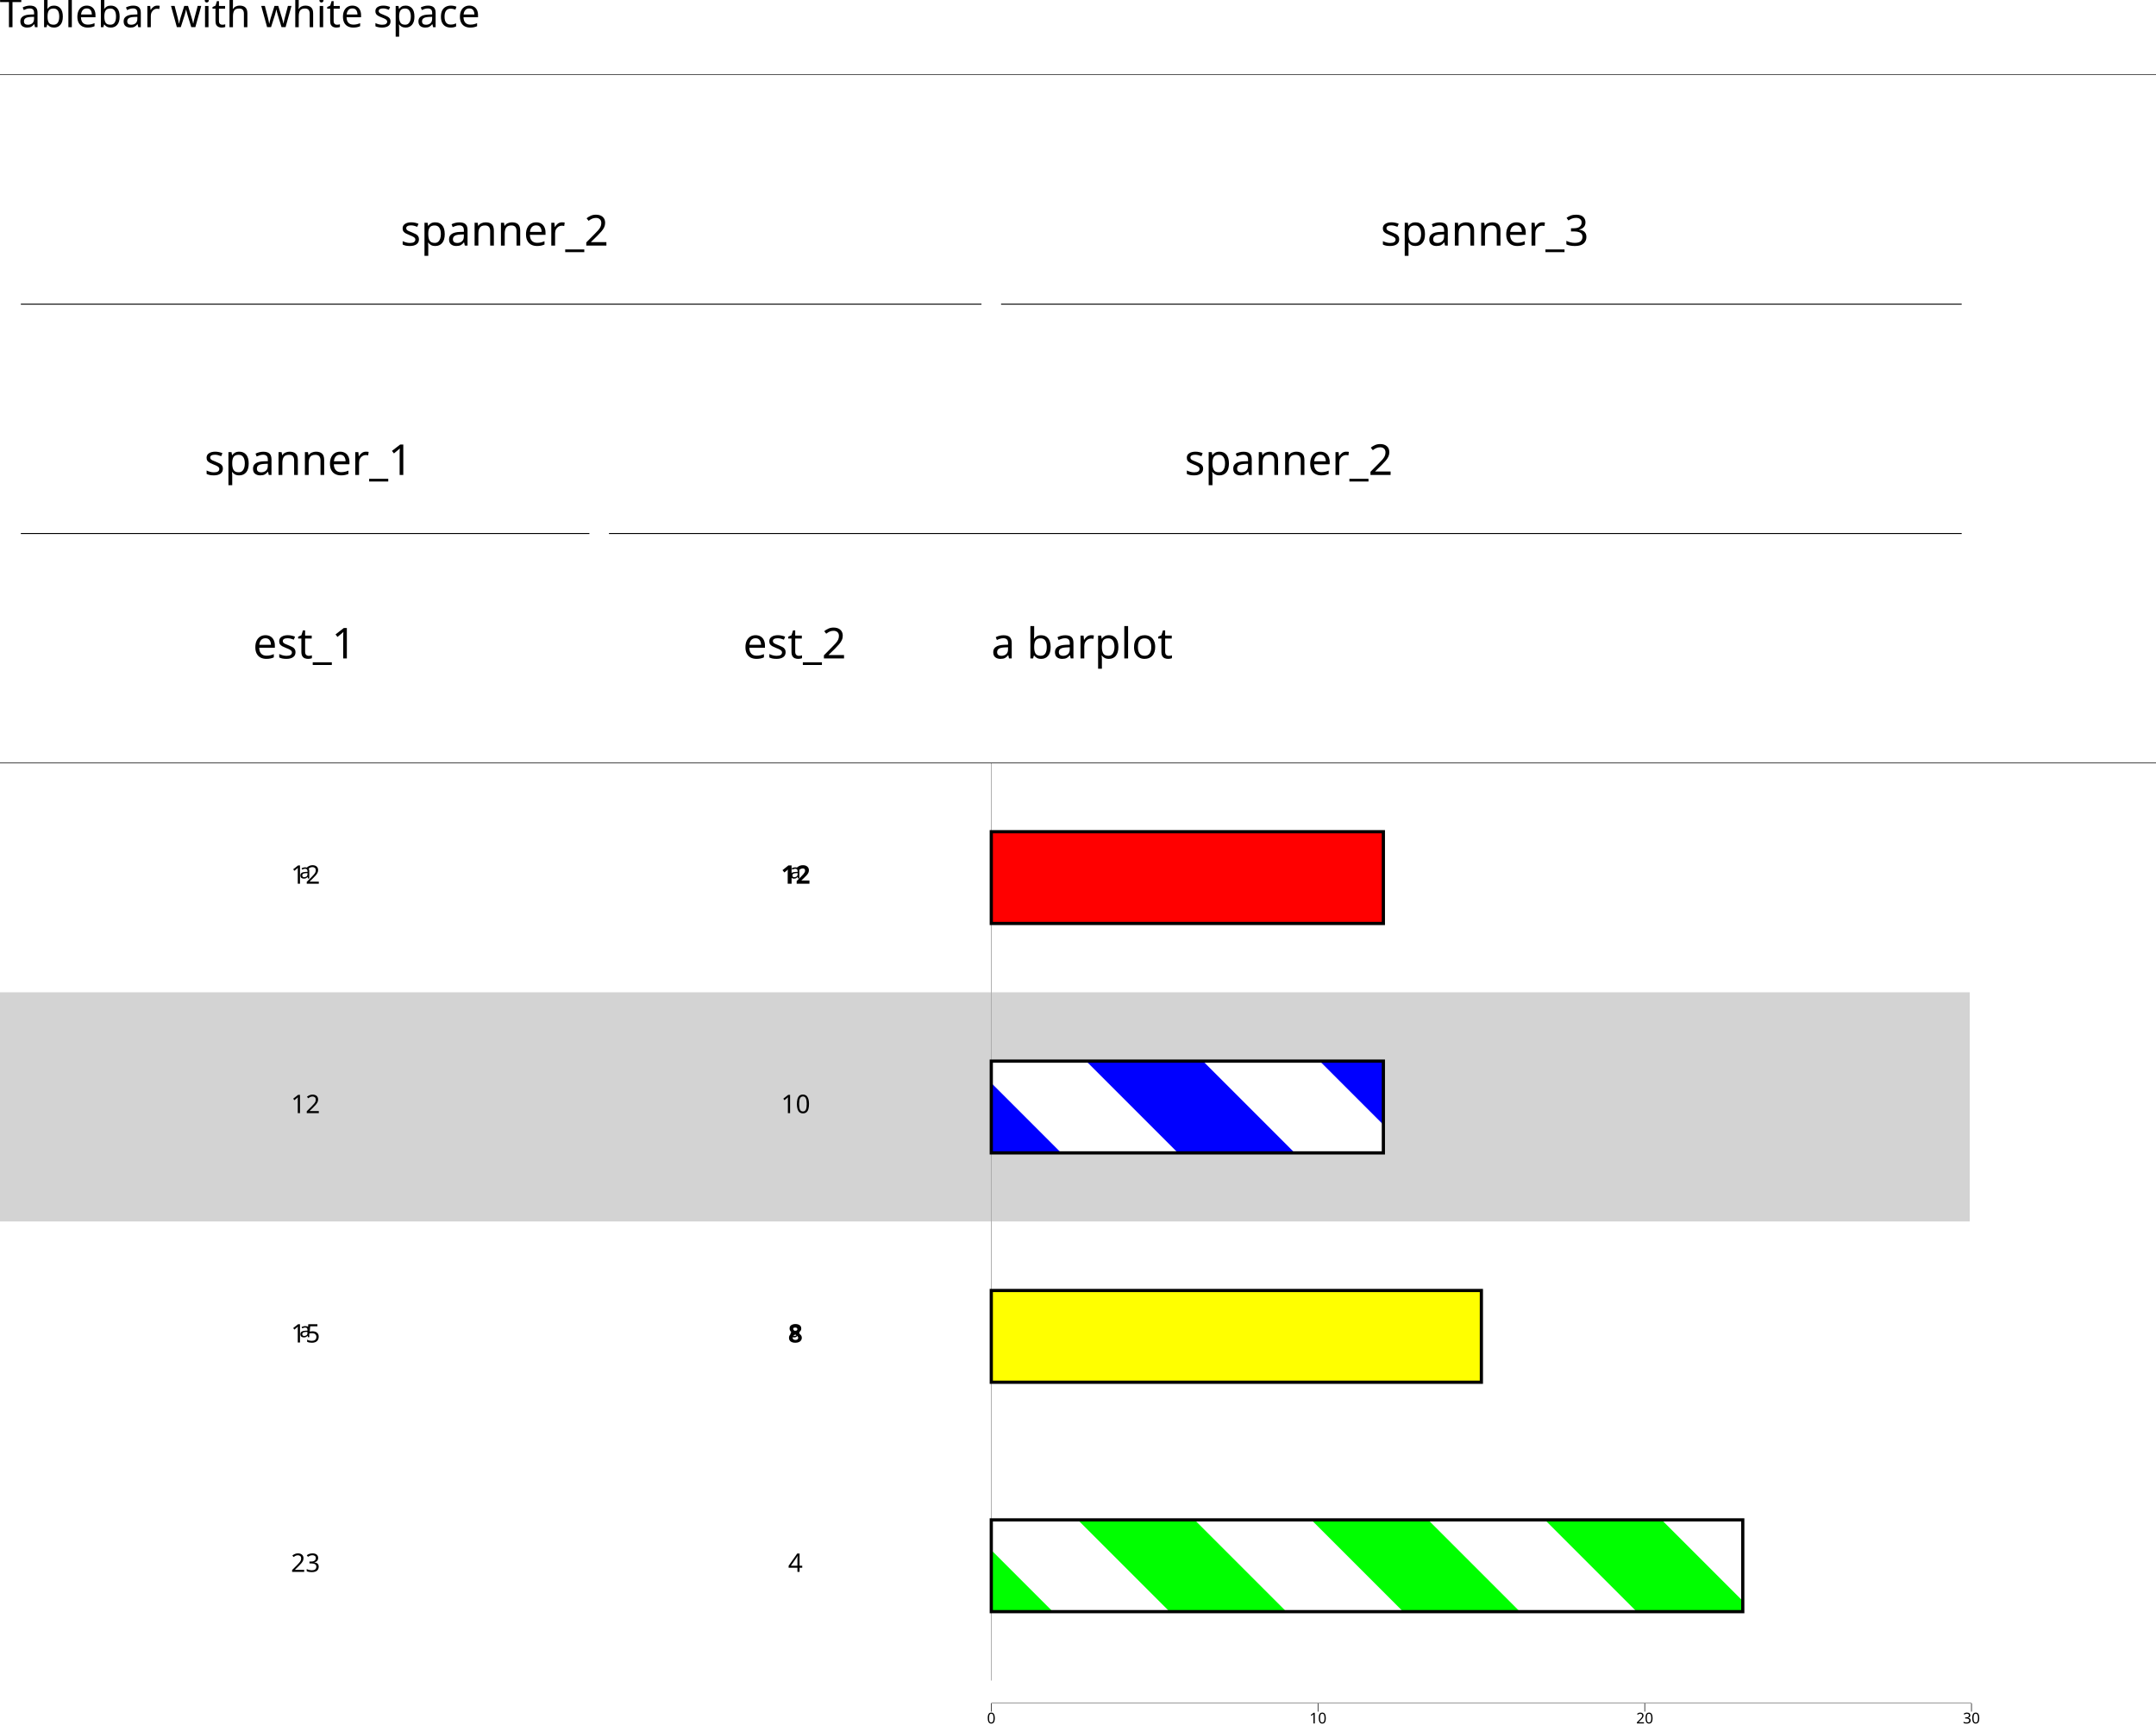
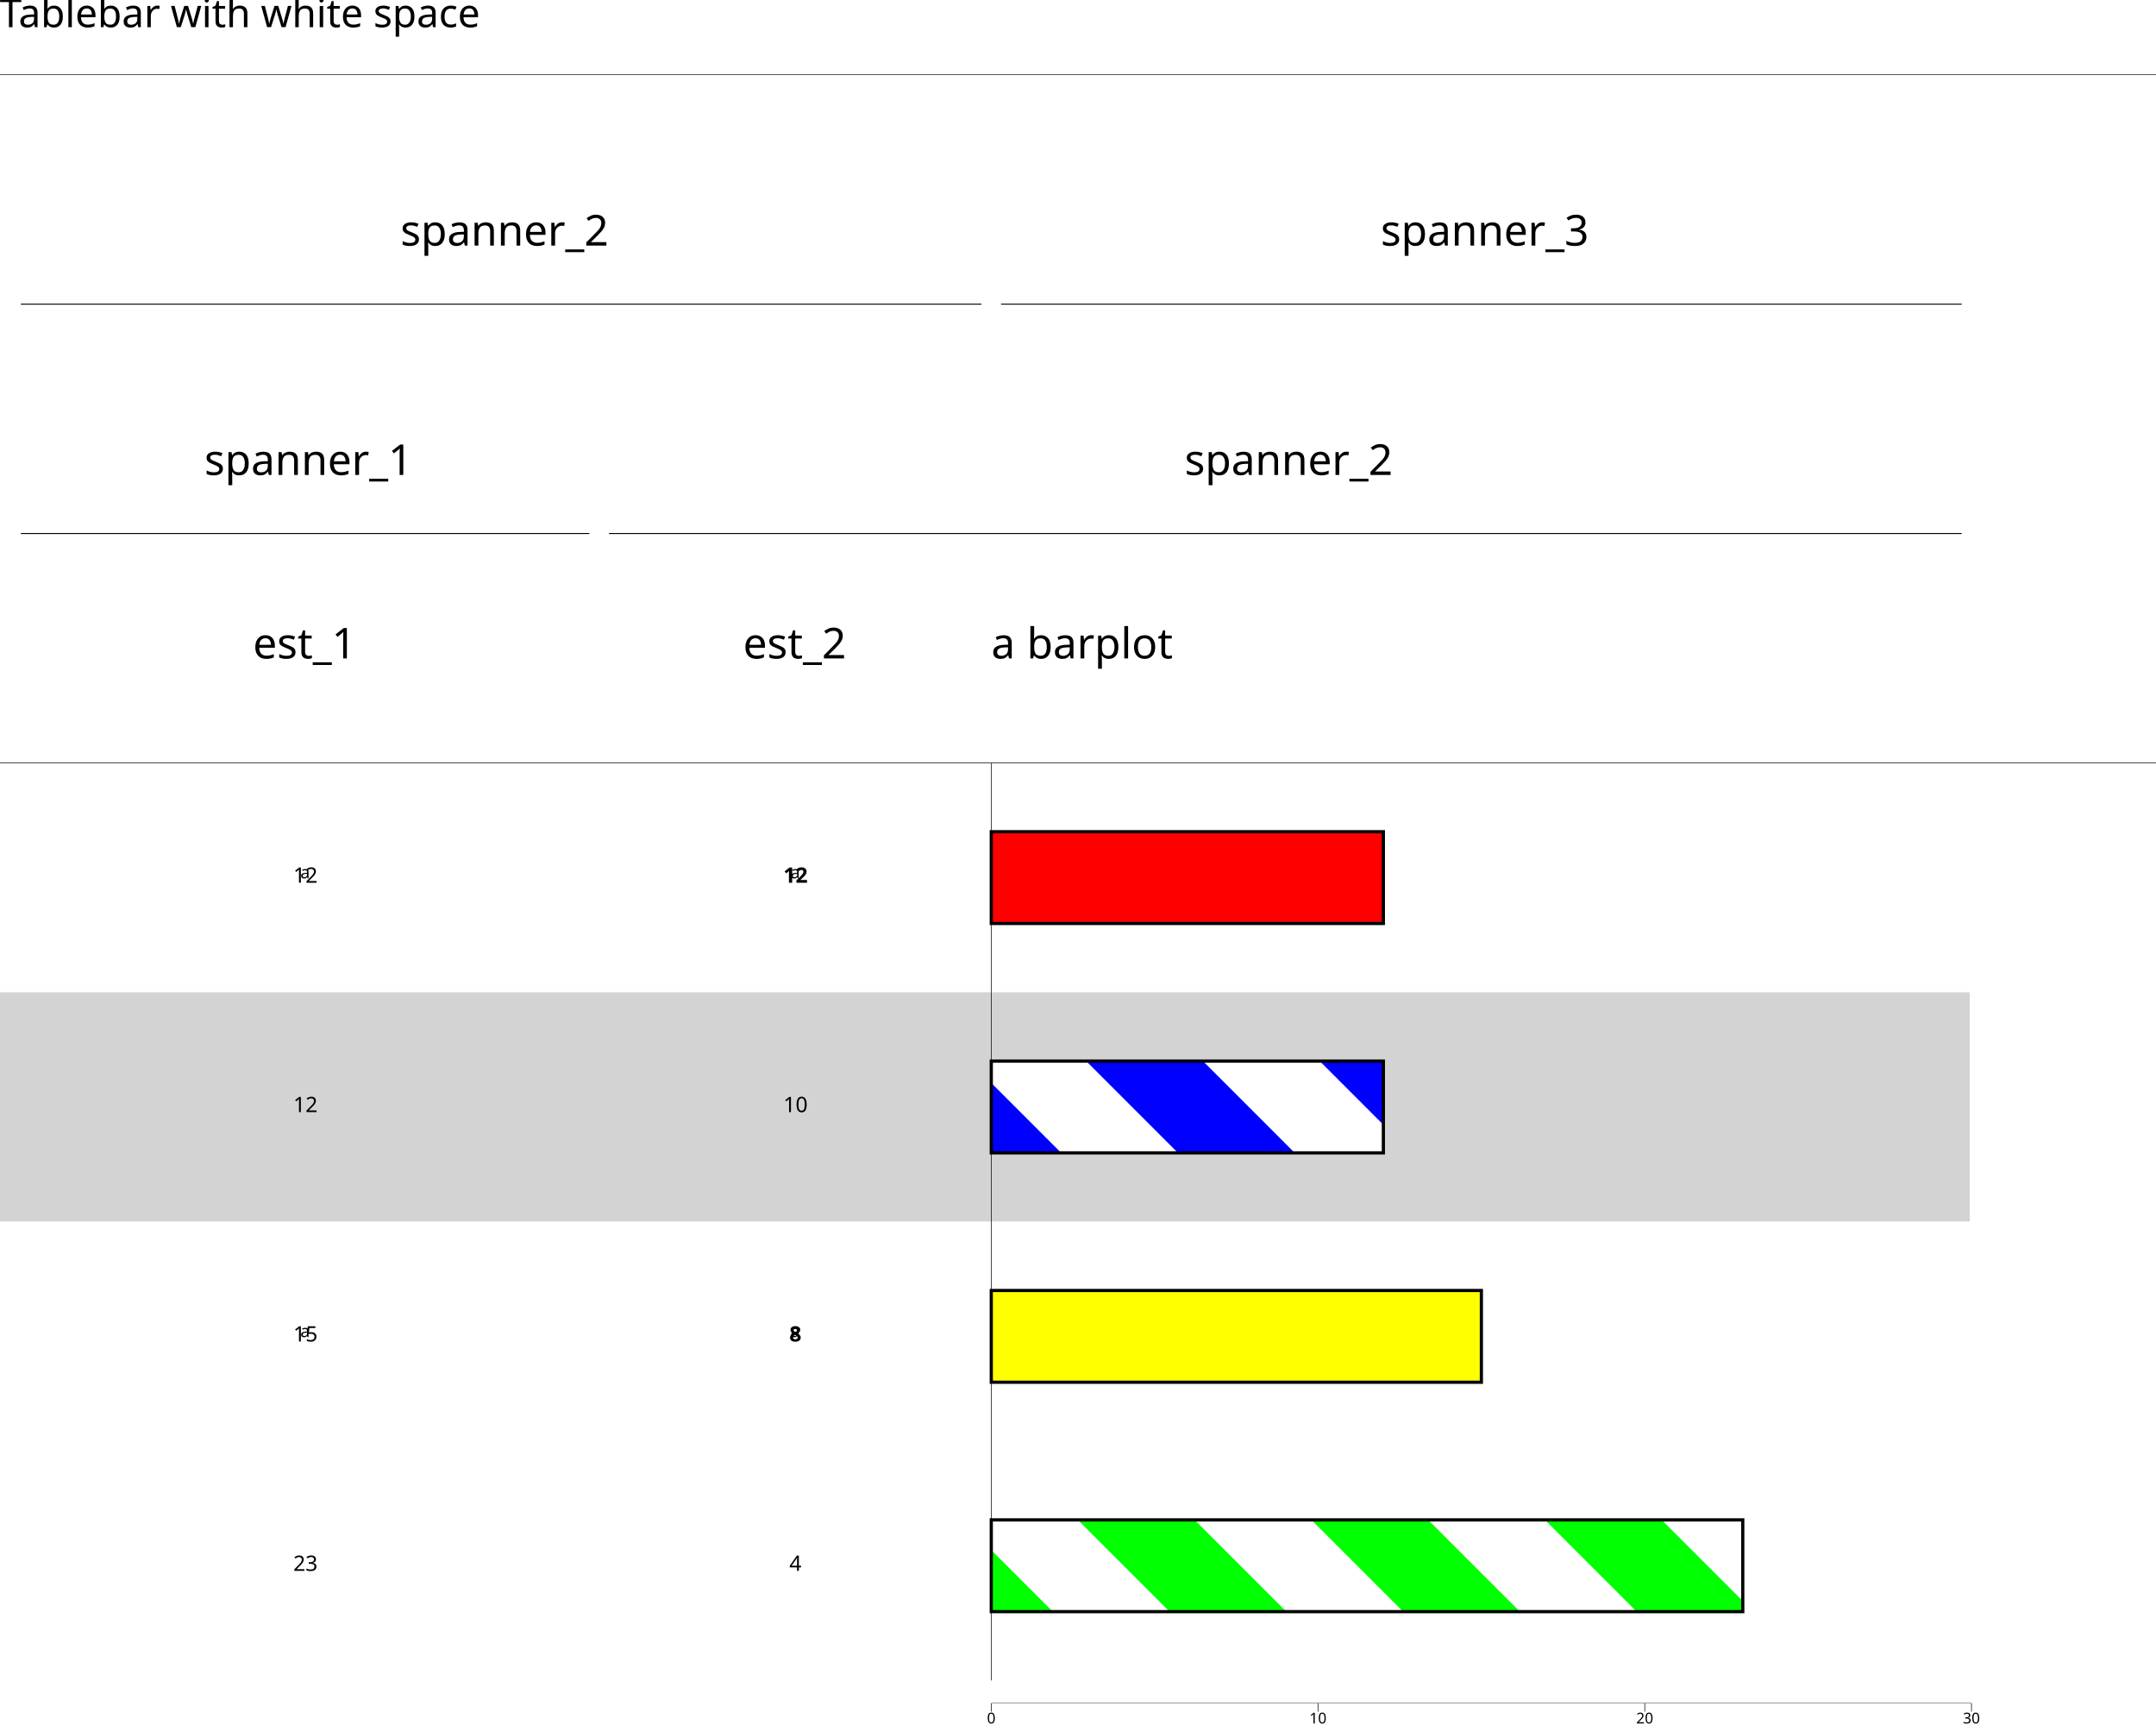
<svg xmlns="http://www.w3.org/2000/svg" class="svglite" data-engine-version="2.0" width="720.00pt" height="576.00pt" viewBox="0 0 720.00 576.00">
  <defs>
    <style type="text/css">
    .svglite line, .svglite polyline, .svglite polygon, .svglite path, .svglite rect, .svglite circle {
      fill: none;
      stroke: #000000;
      stroke-linecap: round;
      stroke-linejoin: round;
      stroke-miterlimit: 10.00;
    }
  </style>
  </defs>
  <rect width="100%" height="100%" style="stroke: none; fill: #FFFFFF;" />
  <defs>
    <clipPath id="cpMC4wMHw3MjAuMDB8MC4wMHw1NzYuMDA=">
      <rect x="0.00" y="0.00" width="720.00" height="576.00" />
    </clipPath>
  </defs>
  <g clip-path="url(#cpMC4wMHw3MjAuMDB8MC4wMHw1NzYuMDA=)">
    <rect x="0.00" y="0.00" width="720.00" height="576.00" style="stroke-width: 1.07; stroke: #FFFFFF; fill: #FFFFFF;" />
  </g>
  <defs>
    <clipPath id="cpMC4wMHw3MjAuMDB8MTcuMzB8NTY4Ljc4">
      <rect x="0.00" y="17.30" width="720.00" height="551.48" />
    </clipPath>
  </defs>
  <g clip-path="url(#cpMC4wMHw3MjAuMDB8MTcuMzB8NTY4Ljc4)">
    <rect x="-0.095" y="17.30" width="720.09" height="551.48" style="stroke-width: 1.07; stroke: none; fill: #FFFFFF;" />
    <rect x="-0.095" y="254.75" width="720.09" height="76.59" style="stroke-width: 0.21; stroke: none; stroke-linecap: butt; stroke-linejoin: miter; fill: #FFFFFF;" />
    <rect x="-0.095" y="331.34" width="720.09" height="76.59" style="stroke-width: 0.21; stroke: none; stroke-linecap: butt; stroke-linejoin: miter; fill: #D3D3D3;" />
    <rect x="-0.095" y="407.93" width="720.09" height="76.59" style="stroke-width: 0.21; stroke: none; stroke-linecap: butt; stroke-linejoin: miter; fill: #FFFFFF;" />
    <rect x="-0.095" y="484.53" width="720.09" height="76.59" style="stroke-width: 0.21; stroke: none; stroke-linecap: butt; stroke-linejoin: miter; fill: #FFFFFF;" />
-     <line x1="331.04" y1="254.75" x2="331.04" y2="561.12" style="stroke-width: 0.21; stroke: #A9A9A9; stroke-linecap: butt;" />
-     <line x1="331.04" y1="254.75" x2="331.04" y2="561.12" style="stroke-width: 0.21; stroke: #A9A9A9; stroke-linecap: butt;" />
+     <line x1="331.04" y1="254.75" x2="331.04" y2="561.12" style="stroke-width: 0.21; stroke-linecap: butt;" />
    <rect x="658.38" y="17.30" width="61.62" height="551.48" style="stroke-width: 1.07; stroke: #FFFFFF; stroke-linecap: butt; stroke-linejoin: miter; fill: #FFFFFF;" />
    <rect x="658.38" y="17.30" width="61.62" height="551.48" style="stroke-width: 1.07; stroke: #FFFFFF; stroke-linecap: butt; stroke-linejoin: miter; fill: #FFFFFF;" />
    <rect x="658.38" y="17.30" width="61.62" height="551.48" style="stroke-width: 1.07; stroke: #FFFFFF; stroke-linecap: butt; stroke-linejoin: miter; fill: #FFFFFF;" />
    <rect x="658.38" y="17.30" width="61.62" height="551.48" style="stroke-width: 1.07; stroke: #FFFFFF; stroke-linecap: butt; stroke-linejoin: miter; fill: #FFFFFF;" />
    <rect x="-0.095" y="24.96" width="720.09" height="229.78" style="stroke-width: 1.07; stroke: none; stroke-linecap: butt; stroke-linejoin: miter; fill: #FFFFFF;" />
    <rect x="-0.095" y="24.96" width="720.09" height="229.78" style="stroke-width: 1.07; stroke: none; stroke-linecap: butt; stroke-linejoin: miter; fill: #FFFFFF;" />
    <rect x="-0.095" y="24.96" width="720.09" height="229.78" style="stroke-width: 1.07; stroke: none; stroke-linecap: butt; stroke-linejoin: miter; fill: #FFFFFF;" />
    <rect x="-0.095" y="24.96" width="720.09" height="229.78" style="stroke-width: 1.07; stroke: none; stroke-linecap: butt; stroke-linejoin: miter; fill: #FFFFFF;" />
    <line x1="331.04" y1="568.78" x2="658.38" y2="568.78" style="stroke-width: 0.21; stroke-linecap: butt;" />
    <line x1="-0.095" y1="254.75" x2="720.00" y2="254.75" style="stroke-width: 0.21; stroke-linecap: butt;" />
    <line x1="-0.095" y1="24.96" x2="720.00" y2="24.96" style="stroke-width: 0.21; stroke-linecap: butt;" />
    <rect x="331.04" y="277.72" width="130.94" height="30.64" style="stroke-width: 0.00; stroke: none; stroke-linecap: butt; stroke-linejoin: miter; fill: #FF0000;" />
    <rect x="331.04" y="354.32" width="130.94" height="30.64" style="stroke-width: 0.00; stroke: none; stroke-linecap: butt; stroke-linejoin: miter; fill: #0000FF;" />
    <rect x="331.04" y="430.91" width="163.67" height="30.64" style="stroke-width: 0.00; stroke: none; stroke-linecap: butt; stroke-linejoin: miter; fill: #FFFF00;" />
    <rect x="331.04" y="507.51" width="250.96" height="30.64" style="stroke-width: 0.00; stroke: none; stroke-linecap: butt; stroke-linejoin: miter; fill: #00FF00;" />
    <polygon points="393.37,384.96 354.38,384.96 331.04,361.62 331.04,354.32 362.73,354.32 393.37,384.96 " style="stroke-width: 1.07; stroke: none; stroke-linecap: square; fill: #FFFFFF;" />
    <polygon points="461.98,375.57 461.98,384.96 432.37,384.96 401.73,354.32 440.73,354.32 461.98,375.57 " style="stroke-width: 1.07; stroke: none; stroke-linecap: square; fill: #FFFFFF;" />
    <polygon points="390.58,538.14 351.58,538.14 331.04,517.60 331.04,507.51 359.94,507.51 390.58,538.14 " style="stroke-width: 1.07; stroke: none; stroke-linecap: square; fill: #FFFFFF;" />
    <polygon points="468.57,538.14 429.57,538.14 398.94,507.51 437.93,507.51 468.57,538.14 " style="stroke-width: 1.07; stroke: none; stroke-linecap: square; fill: #FFFFFF;" />
    <polygon points="546.56,538.14 507.57,538.14 476.93,507.51 515.92,507.51 546.56,538.14 " style="stroke-width: 1.07; stroke: none; stroke-linecap: square; fill: #FFFFFF;" />
    <polygon points="554.92,507.51 582.00,507.51 582.00,534.59 554.92,507.51 " style="stroke-width: 1.07; stroke: none; stroke-linecap: square; fill: #FFFFFF;" />
    <rect x="331.04" y="277.72" width="130.94" height="30.64" style="stroke-width: 1.07; stroke-linecap: butt; stroke-linejoin: miter;" />
    <rect x="331.04" y="354.32" width="130.94" height="30.64" style="stroke-width: 1.07; stroke-linecap: butt; stroke-linejoin: miter;" />
    <rect x="331.04" y="430.91" width="163.67" height="30.64" style="stroke-width: 1.07; stroke-linecap: butt; stroke-linejoin: miter;" />
    <rect x="331.04" y="507.51" width="250.96" height="30.64" style="stroke-width: 1.07; stroke-linecap: butt; stroke-linejoin: miter;" />
-     <text x="260.82" y="295.09" style="font-size: 8.54px; font-weight: bold; font-family: sans;" textLength="9.50px" lengthAdjust="spacingAndGlyphs">12</text>
-     <text x="260.82" y="371.69" style="font-size: 8.54px; font-family: sans;" textLength="9.50px" lengthAdjust="spacingAndGlyphs">10</text>
-     <text x="263.19" y="448.28" style="font-size: 8.54px; font-weight: bold; font-family: sans;" textLength="4.75px" lengthAdjust="spacingAndGlyphs">8</text>
-     <text x="263.19" y="524.88" style="font-size: 8.54px; font-family: sans;" textLength="4.75px" lengthAdjust="spacingAndGlyphs">4</text>
-     <text x="263.67" y="293.33" style="font-size: 6.83px; font-family: sans;" textLength="3.80px" lengthAdjust="spacingAndGlyphs">a</text>
-     <text x="263.67" y="446.52" style="font-size: 6.83px; font-family: sans;" textLength="3.80px" lengthAdjust="spacingAndGlyphs">a</text>
-     <text x="97.15" y="295.09" style="font-size: 8.54px; font-family: sans;" textLength="9.50px" lengthAdjust="spacingAndGlyphs">12</text>
-     <text x="97.15" y="371.69" style="font-size: 8.54px; font-family: sans;" textLength="9.50px" lengthAdjust="spacingAndGlyphs">12</text>
-     <text x="97.15" y="448.28" style="font-size: 8.54px; font-family: sans;" textLength="9.50px" lengthAdjust="spacingAndGlyphs">15</text>
-     <text x="97.15" y="524.88" style="font-size: 8.54px; font-family: sans;" textLength="9.50px" lengthAdjust="spacingAndGlyphs">23</text>
-     <text x="100.00" y="293.33" style="font-size: 6.83px; font-family: sans;" textLength="3.80px" lengthAdjust="spacingAndGlyphs">a</text>
-     <text x="100.00" y="446.52" style="font-size: 6.83px; font-family: sans;" textLength="3.80px" lengthAdjust="spacingAndGlyphs">a</text>
+     <text x="261.61" y="294.75" style="font-size: 7.11px; font-weight: bold; font-family: sans;" textLength="7.91px" lengthAdjust="spacingAndGlyphs">12</text>
+     <text x="261.61" y="371.35" style="font-size: 7.11px; font-family: sans;" textLength="7.91px" lengthAdjust="spacingAndGlyphs">10</text>
+     <text x="263.59" y="447.94" style="font-size: 7.11px; font-weight: bold; font-family: sans;" textLength="3.96px" lengthAdjust="spacingAndGlyphs">8</text>
+     <text x="263.59" y="524.53" style="font-size: 7.11px; font-family: sans;" textLength="3.96px" lengthAdjust="spacingAndGlyphs">4</text>
+     <text x="263.99" y="293.28" style="font-size: 5.69px; font-family: sans;" textLength="3.17px" lengthAdjust="spacingAndGlyphs">a</text>
+     <text x="263.99" y="446.47" style="font-size: 5.69px; font-family: sans;" textLength="3.17px" lengthAdjust="spacingAndGlyphs">a</text>
+     <text x="97.94" y="294.75" style="font-size: 7.11px; font-family: sans;" textLength="7.91px" lengthAdjust="spacingAndGlyphs">12</text>
+     <text x="97.94" y="371.35" style="font-size: 7.11px; font-family: sans;" textLength="7.91px" lengthAdjust="spacingAndGlyphs">12</text>
+     <text x="97.94" y="447.94" style="font-size: 7.11px; font-family: sans;" textLength="7.91px" lengthAdjust="spacingAndGlyphs">15</text>
+     <text x="97.94" y="524.53" style="font-size: 7.11px; font-family: sans;" textLength="7.91px" lengthAdjust="spacingAndGlyphs">23</text>
+     <text x="100.31" y="293.28" style="font-size: 5.69px; font-family: sans;" textLength="3.17px" lengthAdjust="spacingAndGlyphs">a</text>
+     <text x="100.31" y="446.47" style="font-size: 5.69px; font-family: sans;" textLength="3.17px" lengthAdjust="spacingAndGlyphs">a</text>
    <line x1="203.37" y1="178.15" x2="655.11" y2="178.15" style="stroke-width: 0.32; stroke-linecap: butt;" />
    <text x="395.62" y="158.59" style="font-size: 14.23px; font-family: sans;" textLength="67.25px" lengthAdjust="spacingAndGlyphs">spanner_2</text>
    <line x1="6.96" y1="178.15" x2="196.83" y2="178.15" style="stroke-width: 0.32; stroke-linecap: butt;" />
    <text x="68.27" y="158.59" style="font-size: 14.23px; font-family: sans;" textLength="67.25px" lengthAdjust="spacingAndGlyphs">spanner_1</text>
    <line x1="334.31" y1="101.56" x2="655.11" y2="101.56" style="stroke-width: 0.32; stroke-linecap: butt;" />
    <text x="461.09" y="82.00" style="font-size: 14.23px; font-family: sans;" textLength="67.25px" lengthAdjust="spacingAndGlyphs">spanner_3</text>
    <line x1="6.96" y1="101.56" x2="327.76" y2="101.56" style="stroke-width: 0.32; stroke-linecap: butt;" />
    <text x="133.74" y="82.00" style="font-size: 14.23px; font-family: sans;" textLength="67.25px" lengthAdjust="spacingAndGlyphs">spanner_2</text>
    <text x="331.04" y="219.87" style="font-size: 14.23px; font-family: sans;" textLength="7.91px" lengthAdjust="spacingAndGlyphs">a</text>
    <text x="342.90" y="219.87" style="font-size: 14.23px; font-family: sans;" textLength="43.50px" lengthAdjust="spacingAndGlyphs">barplot</text>
    <text x="248.16" y="219.87" style="font-size: 14.23px; font-family: sans;" textLength="34.81px" lengthAdjust="spacingAndGlyphs">est_2</text>
    <text x="84.49" y="219.87" style="font-size: 14.23px; font-family: sans;" textLength="34.81px" lengthAdjust="spacingAndGlyphs">est_1</text>
  </g>
  <g clip-path="url(#cpMC4wMHw3MjAuMDB8MC4wMHw1NzYuMDA=)">
    <polyline points="331.04,571.52 331.04,568.78 " style="stroke-width: 0.21; stroke-linecap: butt;" />
    <polyline points="440.15,571.52 440.15,568.78 " style="stroke-width: 0.21; stroke-linecap: butt;" />
    <polyline points="549.27,571.52 549.27,568.78 " style="stroke-width: 0.21; stroke-linecap: butt;" />
    <polyline points="658.38,571.52 658.38,568.78 " style="stroke-width: 0.21; stroke-linecap: butt;" />
    <text x="331.04" y="575.48" text-anchor="middle" style="font-size: 5.00px; font-family: sans;" textLength="2.78px" lengthAdjust="spacingAndGlyphs">0</text>
    <text x="440.15" y="575.48" text-anchor="middle" style="font-size: 5.00px; font-family: sans;" textLength="5.56px" lengthAdjust="spacingAndGlyphs">10</text>
    <text x="549.27" y="575.48" text-anchor="middle" style="font-size: 5.00px; font-family: sans;" textLength="5.56px" lengthAdjust="spacingAndGlyphs">20</text>
    <text x="658.38" y="575.48" text-anchor="middle" style="font-size: 5.00px; font-family: sans;" textLength="5.56px" lengthAdjust="spacingAndGlyphs">30</text>
    <text x="-0.095" y="9.08" style="font-size: 13.20px; font-family: sans;" textLength="152.63px" lengthAdjust="spacingAndGlyphs">Tablebar with white space</text>
  </g>
</svg>
